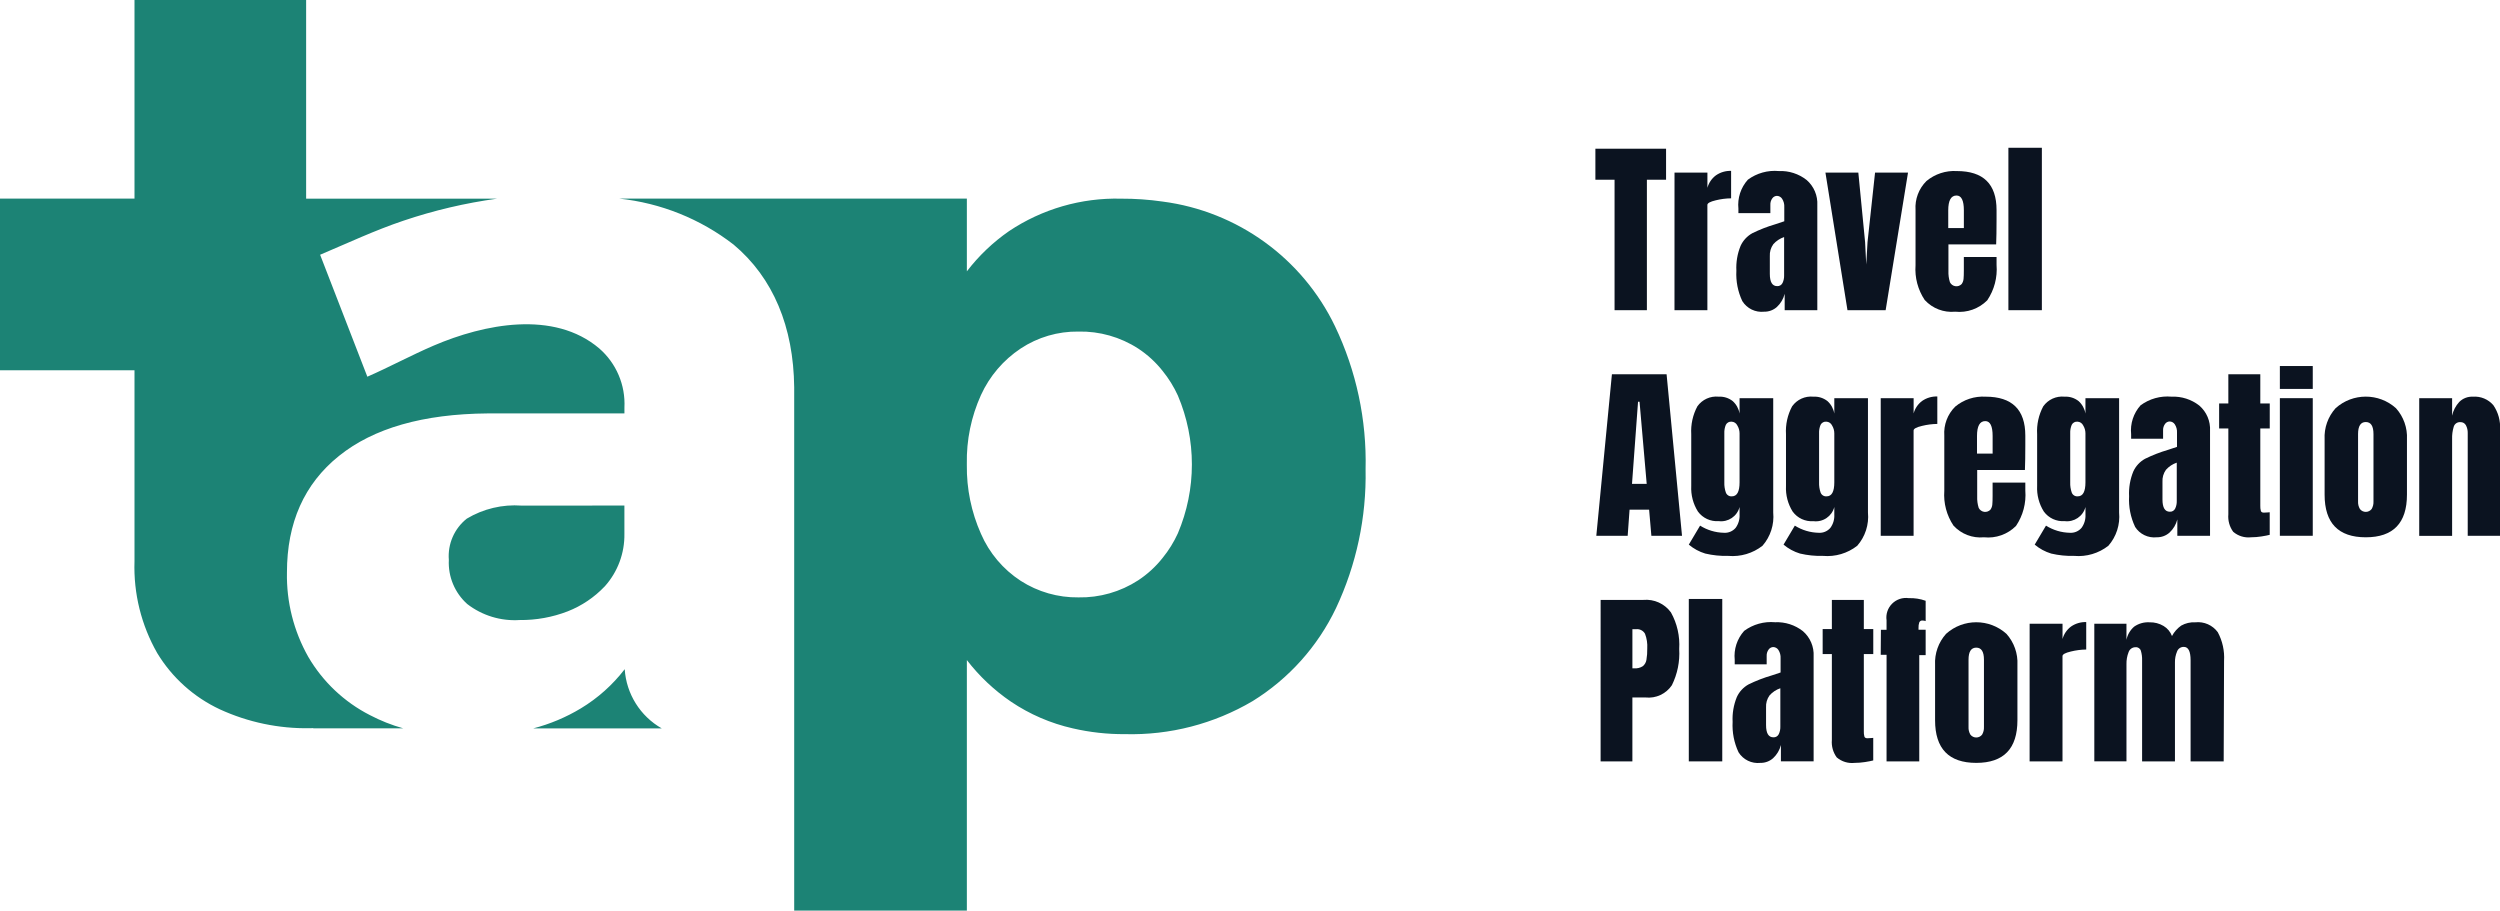
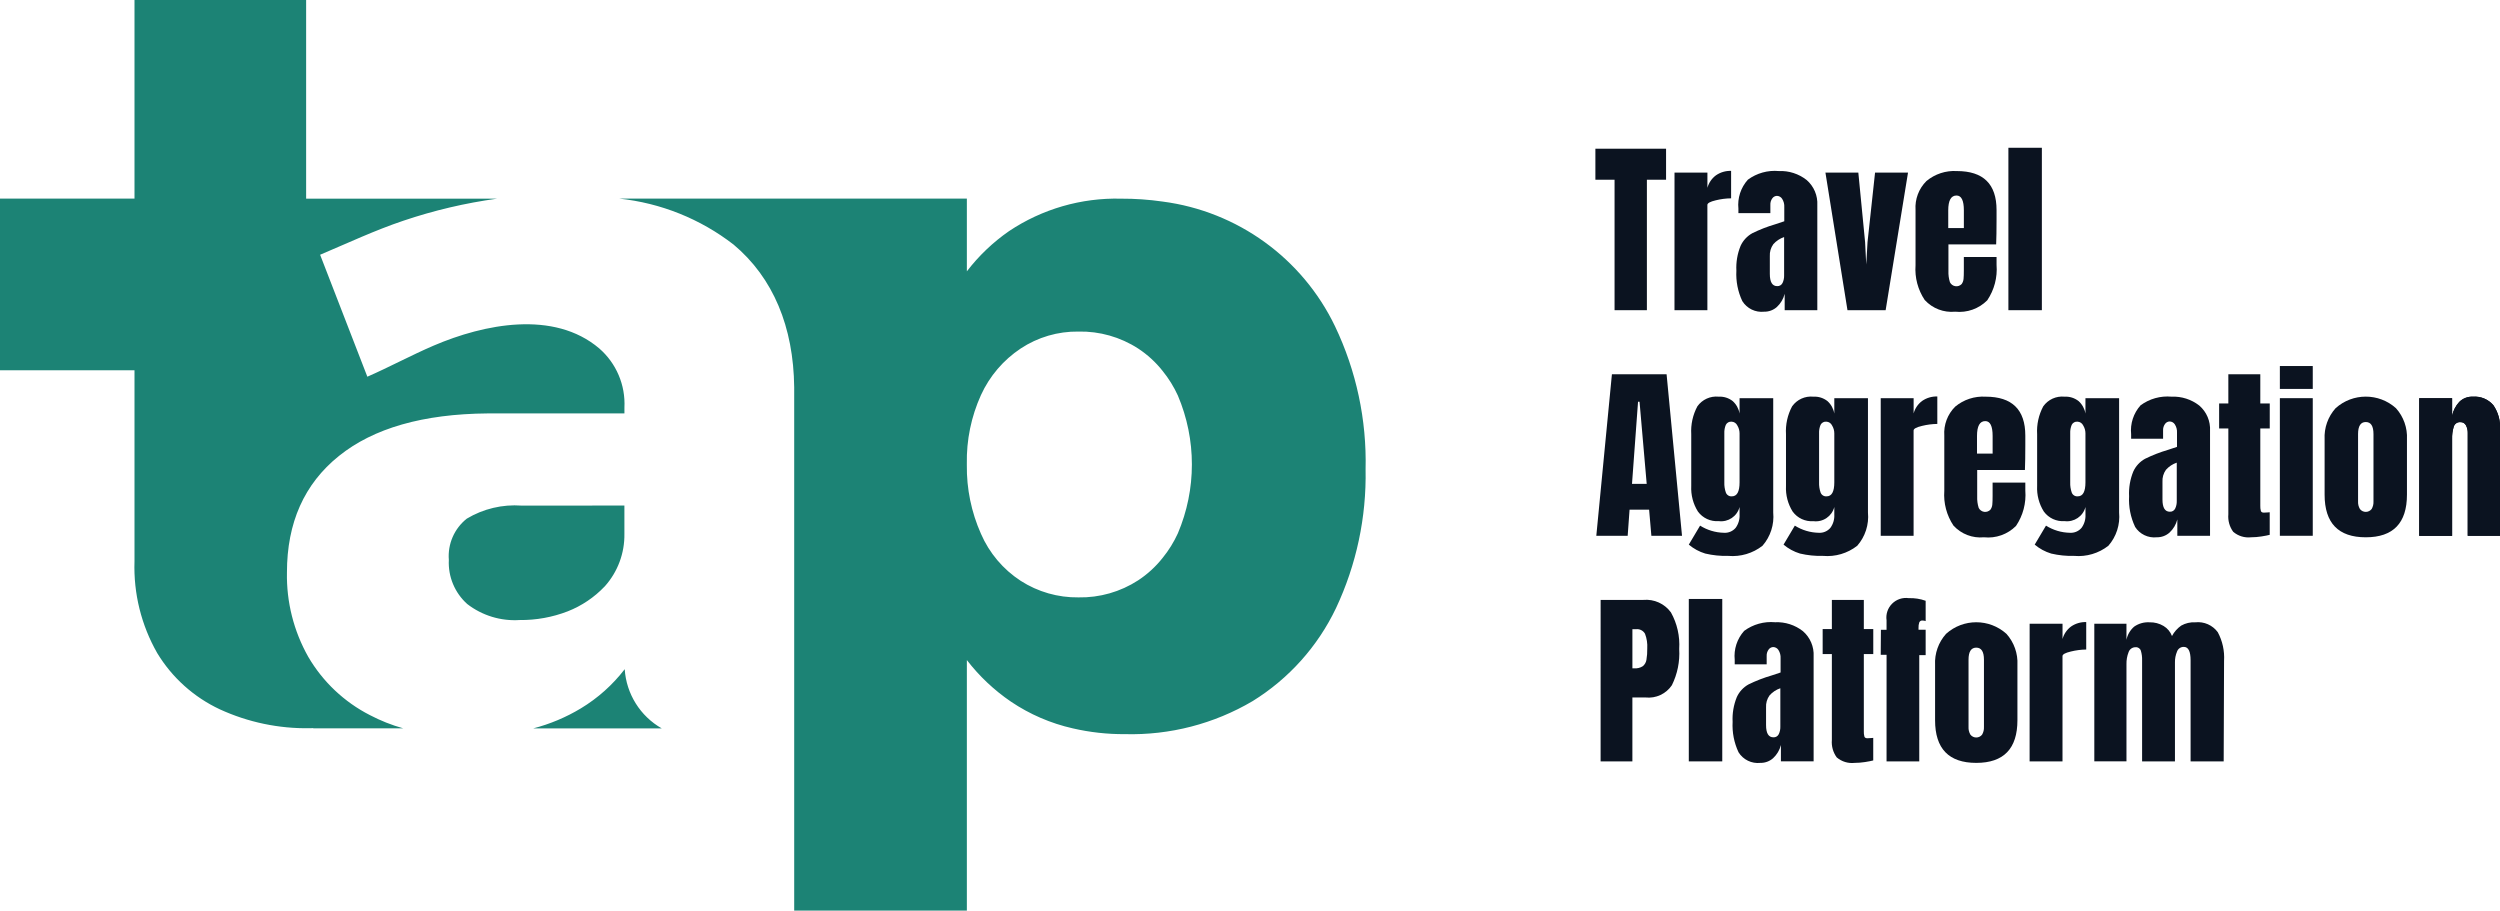
<svg xmlns="http://www.w3.org/2000/svg" width="238.166" height="86.754" viewBox="0 0 238.166 86.754">
  <g id="logo-full-color" transform="translate(-2515.93 569.151)">
    <g id="Group_6450" data-name="Group 6450" transform="translate(-334 -82)">
      <path id="Path_7158" data-name="Path 7158" d="M175.743,50.4V37.971h-1.826V35.016h6.733v2.955h-1.827V50.4Z" transform="translate(2828 -508)" fill="#0b1320" />
      <path id="Path_7159" data-name="Path 7159" d="M181.455,37.29h3.134v1.451a2.2,2.2,0,0,1,.816-1.191,2.389,2.389,0,0,1,1.441-.421v2.614a6.424,6.424,0,0,0-1.46.188q-.8.189-.8.439V50.4h-3.134Z" transform="translate(2828 -508)" fill="#0b1320" />
      <path id="Path_7160" data-name="Path 7160" d="M187.912,49.531a6.024,6.024,0,0,1-.564-2.892,5.517,5.517,0,0,1,.4-2.364,2.63,2.63,0,0,1,1.119-1.209,13.626,13.626,0,0,1,2.185-.851l.86-.286V40.586a1.314,1.314,0,0,0-.207-.8.6.6,0,0,0-.492-.278.555.555,0,0,0-.439.233.97.97,0,0,0-.188.627v.788h-3.044v-.43a3.587,3.587,0,0,1,.9-2.758,4.312,4.312,0,0,1,2.946-.824,4.006,4.006,0,0,1,2.651.851,2.961,2.961,0,0,1,1.02,2.408V50.4H191.95V48.841a2.561,2.561,0,0,1-.743,1.254,1.77,1.77,0,0,1-1.209.448,2.174,2.174,0,0,1-2.086-1.012m3.832-1.719a1.566,1.566,0,0,0,.152-.726V43.433a2.385,2.385,0,0,0-1.029.681,1.779,1.779,0,0,0-.332,1.146v1.684q0,1.164.7,1.164a.528.528,0,0,0,.51-.3" transform="translate(2828 -508)" fill="#0b1320" />
      <path id="Path_7161" data-name="Path 7161" d="M197.932,50.4l-2.1-13.11h3.134l.645,6.627.108,2.131.125-2.149.716-6.609H203.7L201.568,50.4Z" transform="translate(2828 -508)" fill="#0b1320" />
      <path id="Path_7162" data-name="Path 7162" d="M205.293,49.433a5.277,5.277,0,0,1-.877-3.314V40.854a3.547,3.547,0,0,1,1.039-2.758,4.144,4.144,0,0,1,2.9-.95q3.778,0,3.779,3.708V41.8q0,1.432-.037,2.329H207.55v2.542a3.15,3.15,0,0,0,.143,1.066.69.69,0,0,0,1.12.17,1,1,0,0,0,.178-.493c.018-.184.027-.457.027-.814V45.331h3.117v.752a5.288,5.288,0,0,1-.887,3.376,3.745,3.745,0,0,1-3.053,1.084,3.482,3.482,0,0,1-2.9-1.11m3.725-6.86V40.889q0-1.415-.7-1.414-.788,0-.788,1.414v1.684Z" transform="translate(2828 -508)" fill="#0b1320" />
      <rect id="Rectangle_1382" data-name="Rectangle 1382" width="3.188" height="15.474" transform="translate(3041.263 -473.074)" fill="#0b1320" />
      <path id="Path_7163" data-name="Path 7163" d="M174.005,71.891l1.486-15.384H180.7l1.469,15.384h-2.919l-.215-2.489h-1.862l-.18,2.489Zm3.4-4.943h1.4l-.682-7.826h-.143Z" transform="translate(2828 -508)" fill="#0b1320" />
      <path id="Path_7164" data-name="Path 7164" d="M184.384,73.584a4.4,4.4,0,0,1-1.568-.851l1.075-1.809a4.426,4.426,0,0,0,2.275.681,1.342,1.342,0,0,0,1.11-.466,1.965,1.965,0,0,0,.376-1.272v-.716a1.818,1.818,0,0,1-1.988,1.344,2.244,2.244,0,0,1-1.979-.914,4.188,4.188,0,0,1-.636-2.436V62.22a5.005,5.005,0,0,1,.582-2.659,2.214,2.214,0,0,1,2.033-.923,1.988,1.988,0,0,1,1.334.421,2.067,2.067,0,0,1,.654,1.191V58.781h3.206v10.89a4.215,4.215,0,0,1-1.021,3.17,4.628,4.628,0,0,1-3.26.966,8.513,8.513,0,0,1-2.193-.223m3.268-6.779V62.13a1.438,1.438,0,0,0-.215-.751.624.624,0,0,0-.538-.359.556.556,0,0,0-.555.3,1.889,1.889,0,0,0-.143.814v4.675a2.665,2.665,0,0,0,.143.958.558.558,0,0,0,.574.367q.733,0,.734-1.325" transform="translate(2828 -508)" fill="#0b1320" />
      <path id="Path_7165" data-name="Path 7165" d="M193.41,73.584a4.4,4.4,0,0,1-1.568-.851l1.075-1.809a4.426,4.426,0,0,0,2.275.681,1.342,1.342,0,0,0,1.11-.466,1.965,1.965,0,0,0,.376-1.272v-.716A1.818,1.818,0,0,1,194.69,70.5a2.244,2.244,0,0,1-1.979-.914,4.188,4.188,0,0,1-.636-2.436V62.22a5.005,5.005,0,0,1,.582-2.659,2.214,2.214,0,0,1,2.033-.923,1.988,1.988,0,0,1,1.334.421,2.067,2.067,0,0,1,.654,1.191V58.781h3.206v10.89a4.215,4.215,0,0,1-1.021,3.17,4.628,4.628,0,0,1-3.26.966,8.513,8.513,0,0,1-2.193-.223m3.268-6.779V62.13a1.438,1.438,0,0,0-.215-.751.624.624,0,0,0-.538-.359.556.556,0,0,0-.555.3,1.889,1.889,0,0,0-.143.814v4.675a2.665,2.665,0,0,0,.143.958.558.558,0,0,0,.574.367q.733,0,.734-1.325" transform="translate(2828 -508)" fill="#0b1320" />
      <path id="Path_7166" data-name="Path 7166" d="M201.1,58.781h3.134v1.451a2.2,2.2,0,0,1,.816-1.191,2.4,2.4,0,0,1,1.441-.421v2.615a6.424,6.424,0,0,0-1.46.188q-.8.188-.8.438v10.03H201.1Z" transform="translate(2828 -508)" fill="#0b1320" />
      <path id="Path_7167" data-name="Path 7167" d="M208.033,70.925a5.279,5.279,0,0,1-.877-3.314V62.346a3.549,3.549,0,0,1,1.039-2.759,4.138,4.138,0,0,1,2.9-.948q3.779,0,3.779,3.707v.949q0,1.433-.037,2.328H210.29v2.543a3.15,3.15,0,0,0,.143,1.066.69.69,0,0,0,1.12.17,1,1,0,0,0,.178-.493c.018-.184.027-.457.027-.814V66.823h3.117v.752a5.288,5.288,0,0,1-.887,3.376,3.745,3.745,0,0,1-3.053,1.084,3.482,3.482,0,0,1-2.9-1.11m3.725-6.86V62.381q0-1.415-.7-1.415-.787,0-.788,1.415v1.684Z" transform="translate(2828 -508)" fill="#0b1320" />
      <path id="Path_7168" data-name="Path 7168" d="M217.337,73.584a4.4,4.4,0,0,1-1.568-.851l1.075-1.809a4.426,4.426,0,0,0,2.275.681,1.342,1.342,0,0,0,1.11-.466,1.965,1.965,0,0,0,.376-1.272v-.716a1.818,1.818,0,0,1-1.988,1.344,2.244,2.244,0,0,1-1.979-.914A4.188,4.188,0,0,1,216,67.145V62.22a5.005,5.005,0,0,1,.582-2.659,2.214,2.214,0,0,1,2.033-.923,1.988,1.988,0,0,1,1.334.421,2.067,2.067,0,0,1,.654,1.191V58.781h3.206v10.89a4.215,4.215,0,0,1-1.021,3.17,4.628,4.628,0,0,1-3.26.966,8.513,8.513,0,0,1-2.193-.223m3.268-6.779V62.13a1.438,1.438,0,0,0-.215-.751.624.624,0,0,0-.538-.359.556.556,0,0,0-.555.3,1.889,1.889,0,0,0-.143.814v4.675a2.665,2.665,0,0,0,.143.958.558.558,0,0,0,.574.367q.733,0,.734-1.325" transform="translate(2828 -508)" fill="#0b1320" />
      <path id="Path_7169" data-name="Path 7169" d="M225.325,71.022a6.022,6.022,0,0,1-.564-2.892,5.509,5.509,0,0,1,.4-2.363,2.628,2.628,0,0,1,1.119-1.21,13.722,13.722,0,0,1,2.185-.851l.86-.285V62.077a1.318,1.318,0,0,0-.207-.8.6.6,0,0,0-.492-.277.555.555,0,0,0-.439.233.967.967,0,0,0-.188.626v.789h-3.044V62.22a3.594,3.594,0,0,1,.9-2.759,4.318,4.318,0,0,1,2.946-.823,4.011,4.011,0,0,1,2.651.85,2.965,2.965,0,0,1,1.02,2.41v9.994h-3.116v-1.56a2.561,2.561,0,0,1-.743,1.254,1.77,1.77,0,0,1-1.209.448,2.172,2.172,0,0,1-2.086-1.012m3.832-1.719a1.56,1.56,0,0,0,.152-.726V64.924a2.4,2.4,0,0,0-1.029.681,1.785,1.785,0,0,0-.332,1.146v1.684q0,1.164.7,1.164a.528.528,0,0,0,.51-.3" transform="translate(2828 -508)" fill="#0b1320" />
      <path id="Path_7170" data-name="Path 7170" d="M234.682,71.515a2.453,2.453,0,0,1-.466-1.666V61.665h-.878V59.283h.878V56.506h3.045v2.777h.9v2.382h-.9v7.36a1.744,1.744,0,0,0,.053.5c.037.108.132.161.287.161a3.081,3.081,0,0,0,.341-.018c.107-.012.179-.018.215-.018V71.8q-.27.072-.78.153a6.33,6.33,0,0,1-.994.081,2.229,2.229,0,0,1-1.7-.52" transform="translate(2828 -508)" fill="#0b1320" />
      <path id="Path_7171" data-name="Path 7171" d="M239.124,55.719h3.134V57.9h-3.134Zm0,3.062h3.134v13.11h-3.134Z" transform="translate(2828 -508)" fill="#0b1320" />
      <path id="Path_7172" data-name="Path 7172" d="M243.387,67.97V62.7a4.12,4.12,0,0,1,1.048-2.964,4.3,4.3,0,0,1,5.749,0,4.124,4.124,0,0,1,1.048,2.964V67.97q0,4.065-3.923,4.065t-3.922-4.065m4.477,1.378a1.308,1.308,0,0,0,.179-.734V62.2q0-1.146-.734-1.146t-.735,1.146v6.412a1.3,1.3,0,0,0,.18.734.707.707,0,0,0,1.11,0" transform="translate(2828 -508)" fill="#0b1320" />
      <path id="Path_7173" data-name="Path 7173" d="M252.4,58.781h3.134v1.666a2.8,2.8,0,0,1,.681-1.307,1.708,1.708,0,0,1,1.289-.5,2.335,2.335,0,0,1,1.962.815,3.7,3.7,0,0,1,.635,2.319V71.891h-3.08V62.1a1.493,1.493,0,0,0-.17-.735.565.565,0,0,0-.528-.3.611.611,0,0,0-.636.438,3.666,3.666,0,0,0-.153,1.174v9.223H252.4Z" transform="translate(2828 -508)" fill="#0b1320" />
+       <path id="Path_7173" data-name="Path 7173" d="M252.4,58.781h3.134v1.666a2.8,2.8,0,0,1,.681-1.307,1.708,1.708,0,0,1,1.289-.5,2.335,2.335,0,0,1,1.962.815,3.7,3.7,0,0,1,.635,2.319V71.891h-3.08V62.1a1.493,1.493,0,0,0-.17-.735.565.565,0,0,0-.528-.3.611.611,0,0,0-.636.438,3.666,3.666,0,0,0-.153,1.174v9.223H252.4Z" transform="translate(2828 -508)" fill="#0b1320" />
      <path id="Path_7174" data-name="Path 7174" d="M174.416,78h4.066a2.922,2.922,0,0,1,2.633,1.191,6.337,6.337,0,0,1,.787,3.483,6.832,6.832,0,0,1-.7,3.457,2.677,2.677,0,0,1-2.507,1.164h-1.254v6.089h-3.027Zm3.206,6.519a1.31,1.31,0,0,0,.815-.206.98.98,0,0,0,.341-.591,5.791,5.791,0,0,0,.08-1.1,3.332,3.332,0,0,0-.215-1.4.866.866,0,0,0-.86-.43h-.34v3.725Z" transform="translate(2828 -508)" fill="#0b1320" />
      <rect id="Rectangle_1383" data-name="Rectangle 1383" width="3.188" height="15.473" transform="translate(3010.816 -430.09)" fill="#0b1320" />
      <path id="Path_7175" data-name="Path 7175" d="M187.554,92.514a6.024,6.024,0,0,1-.564-2.892,5.517,5.517,0,0,1,.4-2.364,2.63,2.63,0,0,1,1.119-1.209A13.626,13.626,0,0,1,190.7,85.2l.86-.286V83.568a1.318,1.318,0,0,0-.207-.8.6.6,0,0,0-.492-.277.555.555,0,0,0-.439.233.969.969,0,0,0-.188.626v.789h-3.044v-.43a3.591,3.591,0,0,1,.9-2.759,4.313,4.313,0,0,1,2.946-.823,4.011,4.011,0,0,1,2.651.85,2.965,2.965,0,0,1,1.02,2.41v9.993h-3.116V91.824a2.561,2.561,0,0,1-.743,1.254,1.77,1.77,0,0,1-1.209.448,2.174,2.174,0,0,1-2.086-1.012m3.832-1.719a1.566,1.566,0,0,0,.152-.726V86.416a2.394,2.394,0,0,0-1.029.681,1.783,1.783,0,0,0-.332,1.146v1.684q0,1.164.7,1.164a.528.528,0,0,0,.51-.3" transform="translate(2828 -508)" fill="#0b1320" />
      <path id="Path_7176" data-name="Path 7176" d="M196.911,93.007a2.455,2.455,0,0,1-.466-1.666V83.157h-.877V80.775h.877V78h3.045v2.777h.9v2.382h-.9v7.36a1.7,1.7,0,0,0,.054.5c.037.108.132.161.287.161a3.063,3.063,0,0,0,.34-.018c.108-.012.179-.018.216-.018v2.149c-.181.048-.44.1-.78.153a6.458,6.458,0,0,1-.994.08,2.232,2.232,0,0,1-1.7-.519" transform="translate(2828 -508)" fill="#0b1320" />
      <path id="Path_7177" data-name="Path 7177" d="M201.657,83.228H201.1l.017-2.382h.538v-.9a1.868,1.868,0,0,1,2.113-2.114,4.307,4.307,0,0,1,1.612.251v1.934a1.1,1.1,0,0,0-.287-.054.307.307,0,0,0-.322.18,1.524,1.524,0,0,0-.071.537v.161h.68v2.418h-.609V93.383h-3.116Z" transform="translate(2828 -508)" fill="#0b1320" />
      <path id="Path_7178" data-name="Path 7178" d="M206.278,89.461V84.195a4.121,4.121,0,0,1,1.048-2.964,4.3,4.3,0,0,1,5.749,0,4.126,4.126,0,0,1,1.048,2.964v5.266q0,4.065-3.923,4.065t-3.922-4.065m4.477,1.378a1.308,1.308,0,0,0,.179-.734V83.693q0-1.146-.734-1.146t-.735,1.146v6.412a1.3,1.3,0,0,0,.18.734.707.707,0,0,0,1.11,0" transform="translate(2828 -508)" fill="#0b1320" />
      <path id="Path_7179" data-name="Path 7179" d="M215.286,80.273h3.134v1.451a2.2,2.2,0,0,1,.816-1.191,2.4,2.4,0,0,1,1.441-.421v2.615a6.424,6.424,0,0,0-1.46.188q-.8.188-.8.438v10.03h-3.134Z" transform="translate(2828 -508)" fill="#0b1320" />
      <path id="Path_7180" data-name="Path 7180" d="M221.447,80.273h3.063V81.8a2.25,2.25,0,0,1,.734-1.254,2.315,2.315,0,0,1,1.468-.412,2.485,2.485,0,0,1,1.335.349,1.9,1.9,0,0,1,.8.958,2.855,2.855,0,0,1,.877-.993,2.459,2.459,0,0,1,1.344-.314,2.341,2.341,0,0,1,2.14.94,5.109,5.109,0,0,1,.6,2.732l-.036,9.581h-3.152V83.748q0-1.272-.645-1.272a.667.667,0,0,0-.645.439,2.549,2.549,0,0,0-.2,1.048v9.42H226V83.748a2.856,2.856,0,0,0-.116-.9.474.474,0,0,0-.493-.34.69.69,0,0,0-.68.474,2.951,2.951,0,0,0-.2,1.137v9.26h-3.063Z" transform="translate(2828 -508)" fill="#0b1320" />
    </g>
    <path id="Path_7308" data-name="Path 7308" d="M149.111,51.929a21.273,21.273,0,0,0-16.423-11.878,27.05,27.05,0,0,0-3.956-.276,18.377,18.377,0,0,0-10.675,3.092,17.971,17.971,0,0,0-4.018,3.832V39.766H80.891A21.51,21.51,0,0,1,91.816,44.15c3.787,3.172,5.711,7.859,5.774,13.589V107.6h16.449V83.731a18.3,18.3,0,0,0,4.205,3.965,17.4,17.4,0,0,0,5.881,2.54,21.354,21.354,0,0,0,4.981.552,22.752,22.752,0,0,0,12.154-3.145,21.073,21.073,0,0,0,7.949-8.866,29.693,29.693,0,0,0,2.815-13.215,29.924,29.924,0,0,0-2.913-13.633m-14.97,19.728A10.873,10.873,0,0,1,132.688,74a9.877,9.877,0,0,1-2.334,2.138,10.082,10.082,0,0,1-5.685,1.622,9.938,9.938,0,0,1-5.5-1.577,10.175,10.175,0,0,1-3.787-4.482,15.616,15.616,0,0,1-1.345-6.549v-.116a15.159,15.159,0,0,1,1.345-6.55,10.612,10.612,0,0,1,3.787-4.437,9.752,9.752,0,0,1,5.5-1.613,10.076,10.076,0,0,1,5.685,1.613,9.877,9.877,0,0,1,2.334,2.138,10.9,10.9,0,0,1,1.453,2.344,16.786,16.786,0,0,1,0,13.125M81.444,84.6a15.131,15.131,0,0,1-4.179,3.734,17.077,17.077,0,0,1-4.536,1.907H84.972A7.015,7.015,0,0,1,81.444,84.6m-9.82-15.584A8.9,8.9,0,0,0,66.4,70.258a4.551,4.551,0,0,0-1.711,3.93,5.283,5.283,0,0,0,1.755,4.206,7.381,7.381,0,0,0,4.99,1.523,12.293,12.293,0,0,0,4.58-.828,9.771,9.771,0,0,0,3.511-2.362l.027-.026a7.313,7.313,0,0,0,1.862-5.008V69.011Zm7.4-14.97c-4.348-3.689-11-2.317-15.772-.276-2.138.918-4.188,2.031-6.326,2.967l-4.5-11.619c2.637-1.114,5.23-2.335,7.939-3.244a48.609,48.609,0,0,1,8.929-2.1h-18.2V20.849H34.743V39.766H21.93v16.36H34.743v18.2a16.516,16.516,0,0,0,2.166,8.742,13.816,13.816,0,0,0,5.961,5.355,19.765,19.765,0,0,0,8.6,1.8c.1,0,.2,0,.3-.009l.008.018h8.555a16.281,16.281,0,0,1-3.164-1.257,14.371,14.371,0,0,1-5.872-5.551,15.733,15.733,0,0,1-2.031-8.037q0-7.111,4.945-11.094T68.39,60.234H81.417v-.553a7,7,0,0,0-2.4-5.64" transform="translate(2494 -590)" fill="#1c8375" />
  </g>
</svg>
